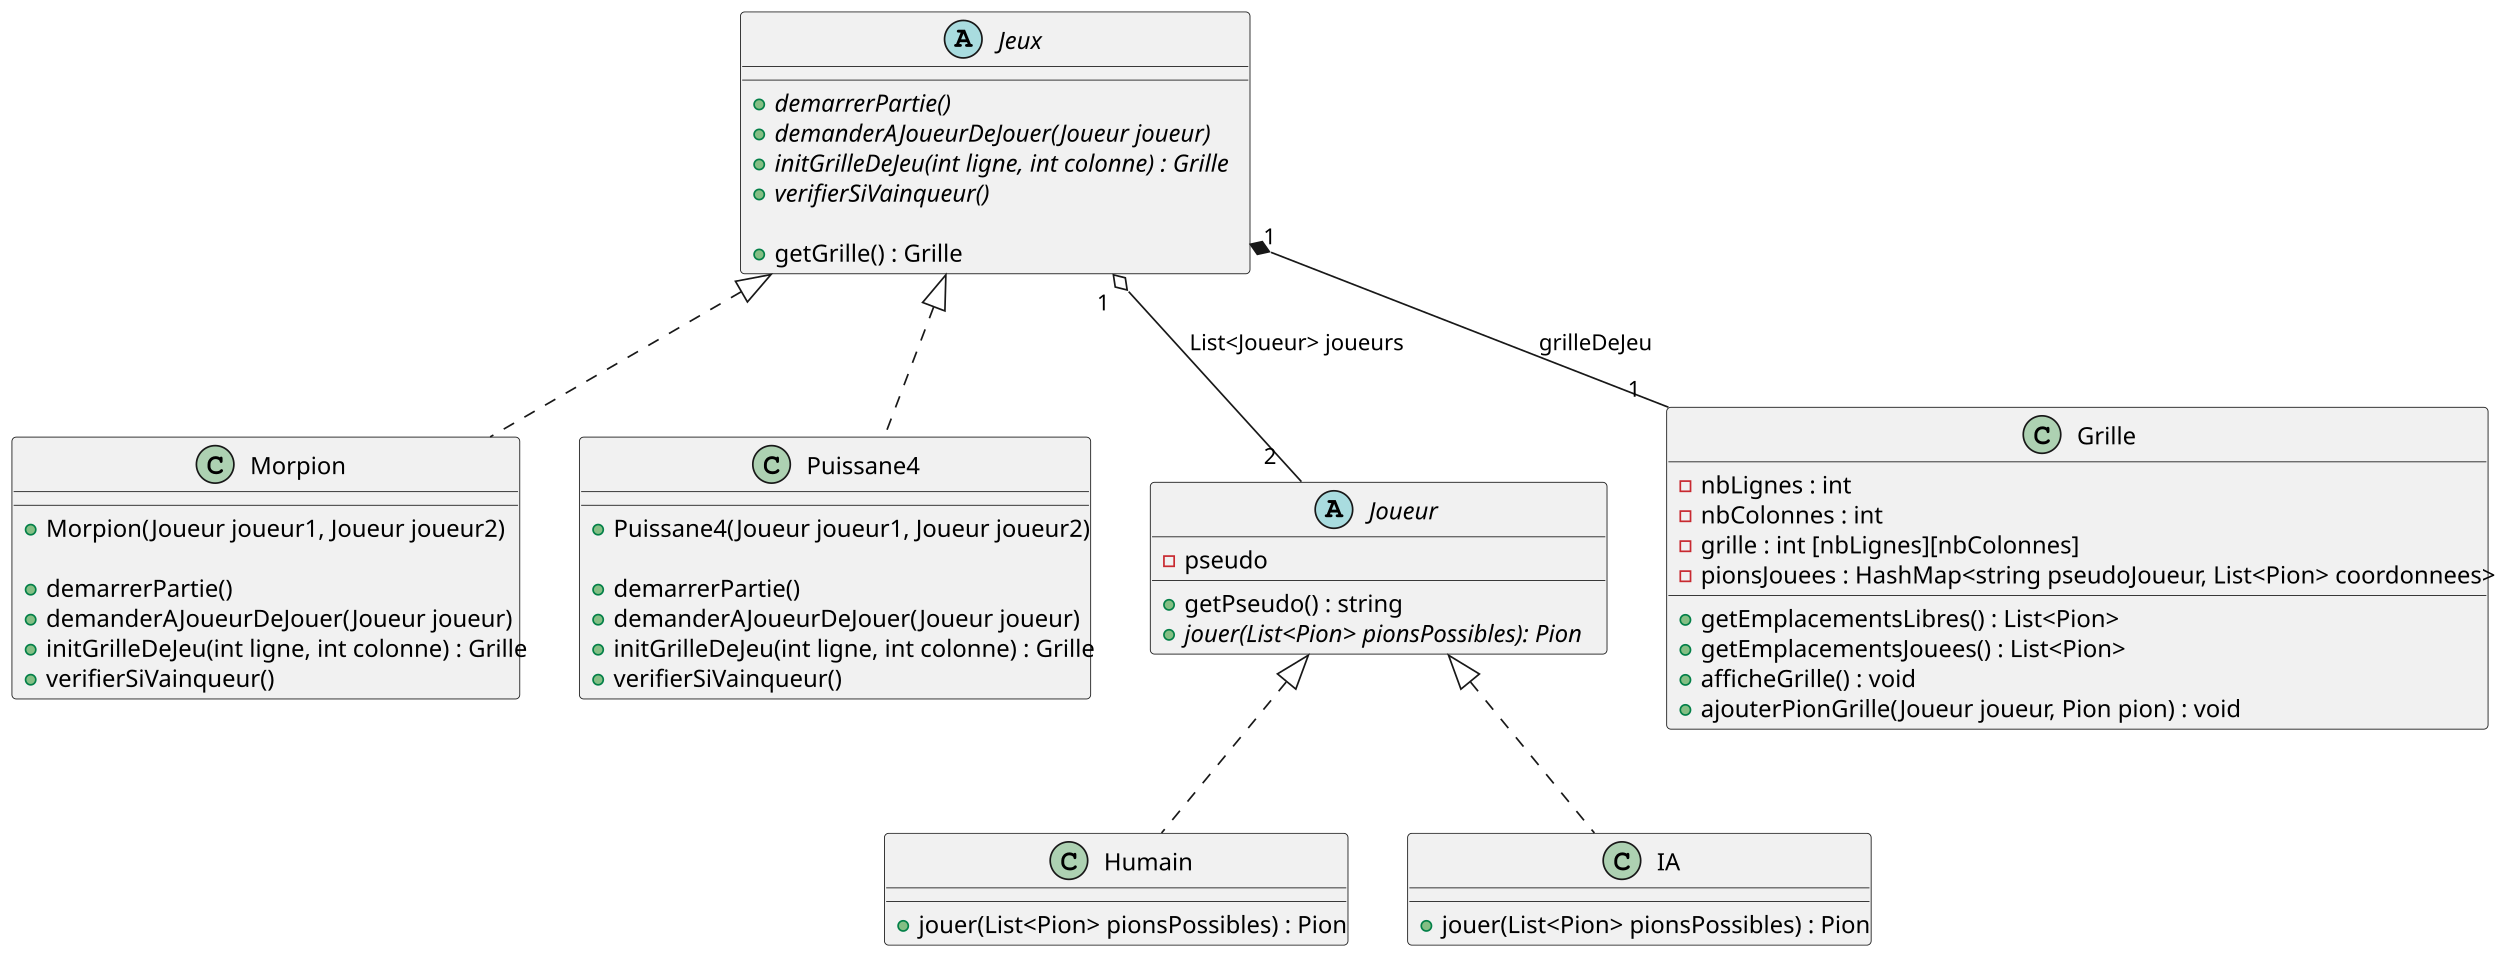
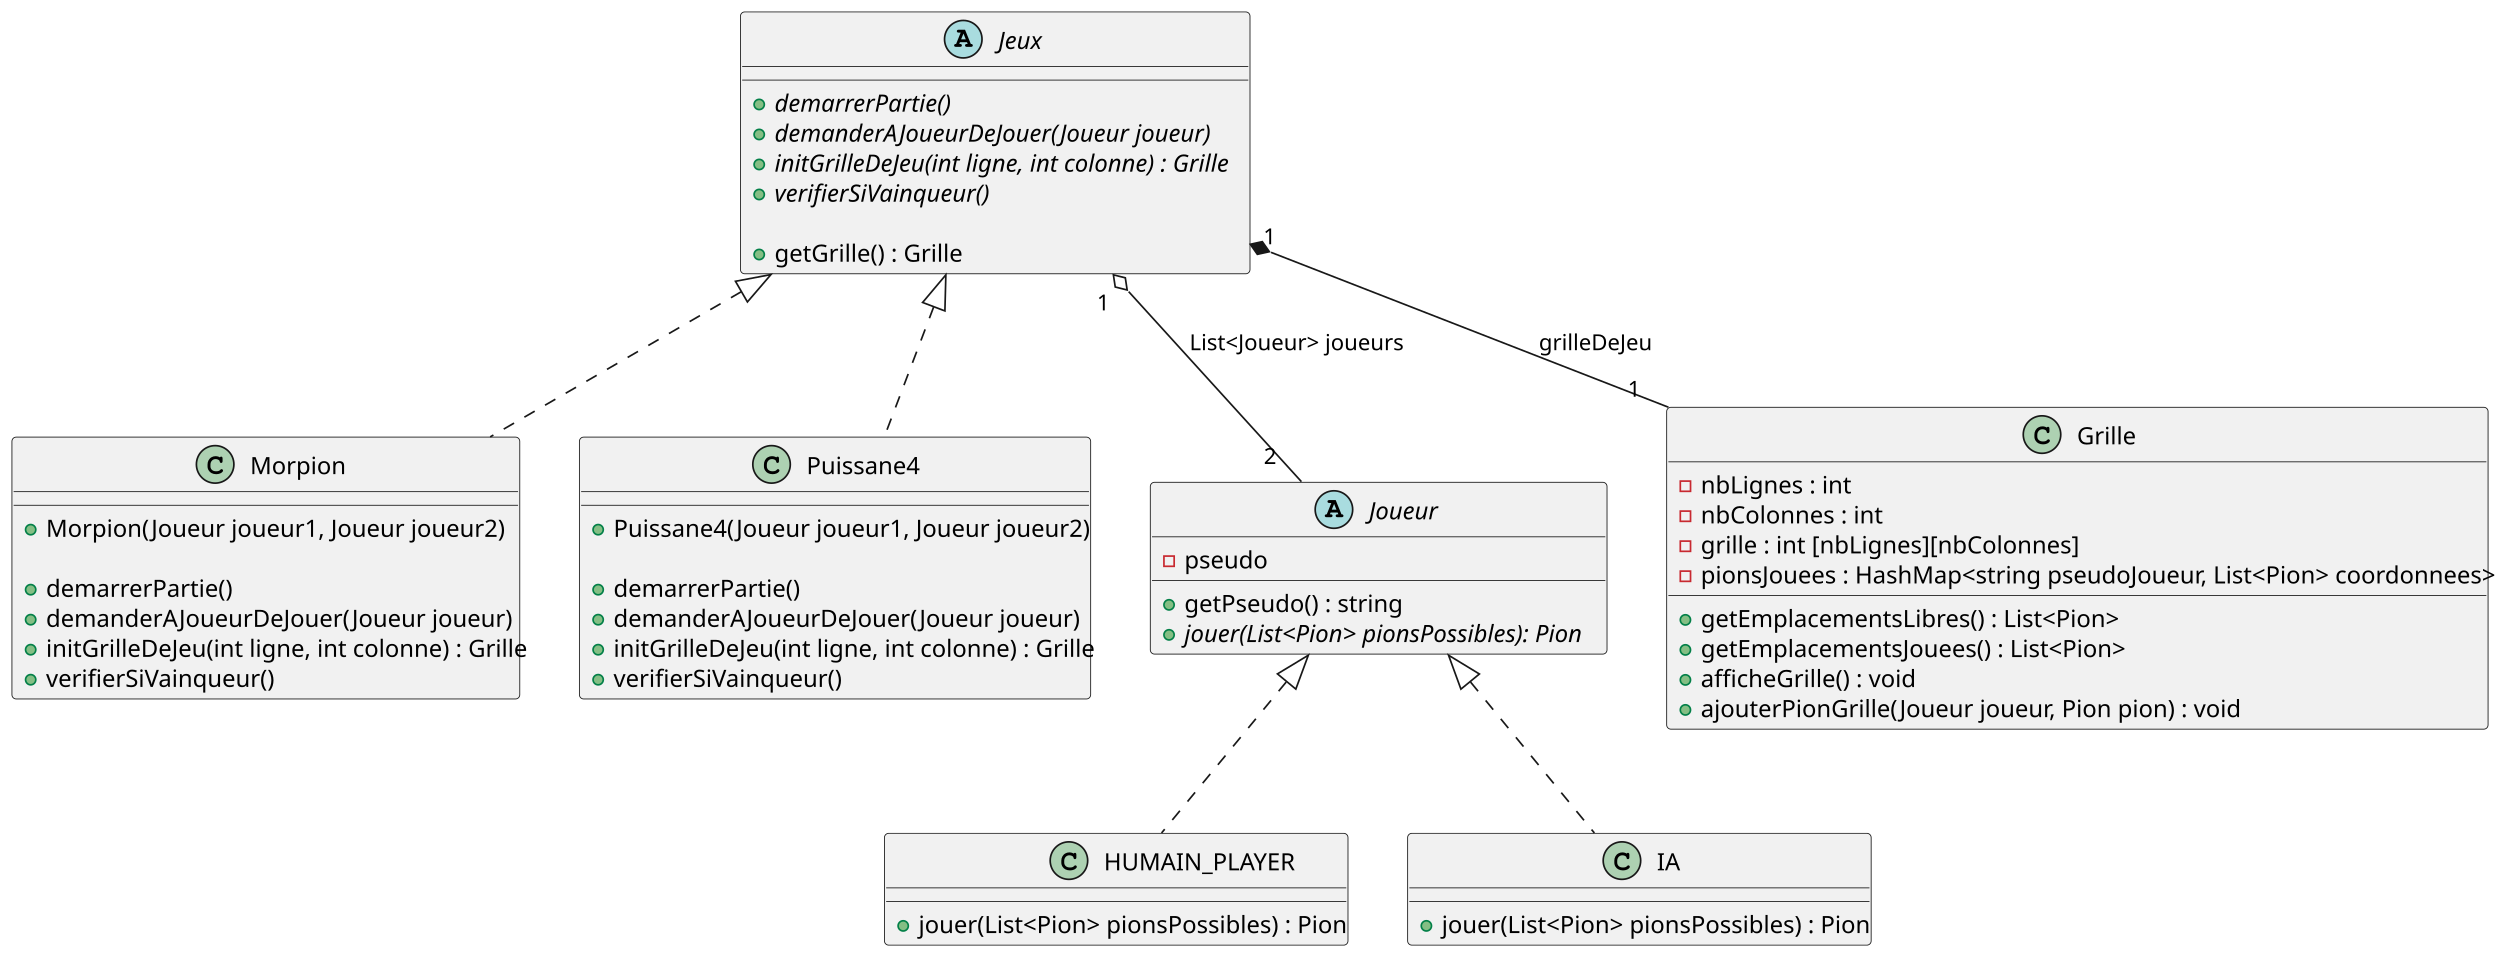
<svg xmlns="http://www.w3.org/2000/svg" contentStyleType="text/css" height="561px" preserveAspectRatio="none" style="width:1467px;height:561px;background:#FFFFFF;" version="1.1" viewBox="0 0 1467 561" width="1467px" zoomAndPan="magnify">
  <defs />
  <g>
    <g id="elem_Jeux">
      <rect codeLine="2" fill="#F1F1F1" height="153.656" id="Jeux" rx="2.5" ry="2.5" style="stroke:#181818;stroke-width:0.5;" width="299" x="434.5" y="7" />
      <ellipse cx="565.25" cy="23" fill="#A9DCDF" rx="11" ry="11" style="stroke:#181818;stroke-width:1.0;" />
      <path d="M567.438,24.766 L563.297,24.766 L562.875,25.797 L563.297,25.797 Q563.906,25.797 564.172,26.031 Q564.438,26.266 564.438,26.656 Q564.438,27.031 564.172,27.266 Q563.906,27.5 563.297,27.5 L561,27.5 Q560.391,27.5 560.141,27.266 Q559.875,27.031 559.875,26.641 Q559.875,26.266 560.156,26.031 Q560.422,25.781 561.047,25.797 L563.719,19.141 L562.609,19.141 Q562,19.141 561.734,18.906 Q561.469,18.672 561.469,18.281 Q561.469,17.906 561.734,17.672 Q562,17.438 562.609,17.438 L566.281,17.438 L569.672,25.797 Q570.266,25.797 570.453,25.938 Q570.844,26.203 570.844,26.656 Q570.844,27.031 570.578,27.266 Q570.328,27.5 569.719,27.5 L567.422,27.5 Q566.812,27.5 566.547,27.266 Q566.281,27.031 566.281,26.641 Q566.281,26.266 566.547,26.031 Q566.812,25.797 567.422,25.797 L567.844,25.797 L567.438,24.766 Z M566.719,23.062 L565.359,19.688 L563.984,23.062 L566.719,23.062 Z " fill="#000000" />
      <text fill="#000000" font-family="sans-serif" font-size="14" font-style="italic" lengthAdjust="spacing" textLength="29" x="585.75" y="28.729">Jeux</text>
      <line style="stroke:#181818;stroke-width:0.5;" x1="435.5" x2="732.5" y1="39" y2="39" />
      <line style="stroke:#181818;stroke-width:0.5;" x1="435.5" x2="732.5" y1="47" y2="47" />
      <ellipse cx="445.5" cy="61.305" fill="#84BE84" rx="3" ry="3" style="stroke:#038048;stroke-width:1.0;" />
      <text fill="#000000" font-family="sans-serif" font-size="14" font-style="italic" lengthAdjust="spacing" textLength="105" x="454.5" y="65.533">demarrerPartie()</text>
      <ellipse cx="445.5" cy="78.914" fill="#84BE84" rx="3" ry="3" style="stroke:#038048;stroke-width:1.0;" />
      <text fill="#000000" font-family="sans-serif" font-size="14" font-style="italic" lengthAdjust="spacing" textLength="269" x="454.5" y="83.143">demanderAJoueurDeJouer(Joueur joueur)</text>
      <ellipse cx="445.5" cy="96.523" fill="#84BE84" rx="3" ry="3" style="stroke:#038048;stroke-width:1.0;" />
      <text fill="#000000" font-family="sans-serif" font-size="14" font-style="italic" lengthAdjust="spacing" textLength="273" x="454.5" y="100.752">initGrilleDeJeu(int ligne, int colonne) : Grille</text>
      <ellipse cx="445.5" cy="114.133" fill="#84BE84" rx="3" ry="3" style="stroke:#038048;stroke-width:1.0;" />
      <text fill="#000000" font-family="sans-serif" font-size="14" font-style="italic" lengthAdjust="spacing" textLength="129" x="454.5" y="118.361">verifierSiVainqueur()</text>
      <text fill="#000000" font-family="sans-serif" font-size="14" lengthAdjust="spacing" textLength="4" x="454.5" y="135.971"> </text>
      <ellipse cx="445.5" cy="149.352" fill="#84BE84" rx="3" ry="3" style="stroke:#038048;stroke-width:1.0;" />
      <text fill="#000000" font-family="sans-serif" font-size="14" lengthAdjust="spacing" textLength="108" x="454.5" y="153.58">getGrille() : Grille</text>
    </g>
    <g id="elem_Morpion">
      <rect codeLine="11" fill="#F1F1F1" height="153.656" id="Morpion" rx="2.5" ry="2.5" style="stroke:#181818;stroke-width:0.5;" width="298" x="7" y="256.5" />
      <ellipse cx="126.25" cy="272.5" fill="#ADD1B2" rx="11" ry="11" style="stroke:#181818;stroke-width:1.0;" />
      <path d="M129.016,268.375 Q129.172,268.156 129.359,268.047 Q129.547,267.938 129.766,267.938 Q130.141,267.938 130.375,268.203 Q130.609,268.453 130.609,269.062 L130.609,270.516 Q130.609,271.125 130.375,271.391 Q130.141,271.656 129.766,271.656 Q129.422,271.656 129.219,271.453 Q129.016,271.266 128.906,270.75 Q128.859,270.391 128.672,270.203 Q128.344,269.828 127.734,269.609 Q127.125,269.391 126.5,269.391 Q125.734,269.391 125.094,269.719 Q124.469,270.047 123.969,270.797 Q123.484,271.547 123.484,272.578 L123.484,273.672 Q123.484,274.906 124.375,275.734 Q125.266,276.547 126.859,276.547 Q127.797,276.547 128.453,276.297 Q128.844,276.141 129.266,275.703 Q129.531,275.438 129.672,275.359 Q129.828,275.281 130.031,275.281 Q130.359,275.281 130.609,275.547 Q130.875,275.797 130.875,276.141 Q130.875,276.484 130.531,276.891 Q130.031,277.469 129.234,277.797 Q128.156,278.25 126.859,278.25 Q125.344,278.25 124.141,277.625 Q123.156,277.125 122.469,276.062 Q121.781,274.984 121.781,273.703 L121.781,272.547 Q121.781,271.219 122.391,270.078 Q123.016,268.922 124.109,268.312 Q125.203,267.688 126.438,267.688 Q127.172,267.688 127.812,267.859 Q128.469,268.016 129.016,268.375 Z " fill="#000000" />
      <text fill="#000000" font-family="sans-serif" font-size="14" lengthAdjust="spacing" textLength="51" x="146.75" y="278.228">Morpion</text>
      <line style="stroke:#181818;stroke-width:0.5;" x1="8" x2="304" y1="288.5" y2="288.5" />
      <line style="stroke:#181818;stroke-width:0.5;" x1="8" x2="304" y1="296.5" y2="296.5" />
      <ellipse cx="18" cy="310.805" fill="#84BE84" rx="3" ry="3" style="stroke:#038048;stroke-width:1.0;" />
      <text fill="#000000" font-family="sans-serif" font-size="14" lengthAdjust="spacing" textLength="259" x="27" y="315.033">Morpion(Joueur joueur1, Joueur joueur2)</text>
      <text fill="#000000" font-family="sans-serif" font-size="14" lengthAdjust="spacing" textLength="4" x="27" y="332.643"> </text>
      <ellipse cx="18" cy="346.023" fill="#84BE84" rx="3" ry="3" style="stroke:#038048;stroke-width:1.0;" />
      <text fill="#000000" font-family="sans-serif" font-size="14" lengthAdjust="spacing" textLength="105" x="27" y="350.252">demarrerPartie()</text>
      <ellipse cx="18" cy="363.633" fill="#84BE84" rx="3" ry="3" style="stroke:#038048;stroke-width:1.0;" />
      <text fill="#000000" font-family="sans-serif" font-size="14" lengthAdjust="spacing" textLength="266" x="27" y="367.861">demanderAJoueurDeJouer(Joueur joueur)</text>
      <ellipse cx="18" cy="381.242" fill="#84BE84" rx="3" ry="3" style="stroke:#038048;stroke-width:1.0;" />
      <text fill="#000000" font-family="sans-serif" font-size="14" lengthAdjust="spacing" textLength="272" x="27" y="385.471">initGrilleDeJeu(int ligne, int colonne) : Grille</text>
      <ellipse cx="18" cy="398.852" fill="#84BE84" rx="3" ry="3" style="stroke:#038048;stroke-width:1.0;" />
      <text fill="#000000" font-family="sans-serif" font-size="14" lengthAdjust="spacing" textLength="130" x="27" y="403.08">verifierSiVainqueur()</text>
    </g>
    <g id="elem_Puissane4">
      <rect codeLine="20" fill="#F1F1F1" height="153.656" id="Puissane4" rx="2.5" ry="2.5" style="stroke:#181818;stroke-width:0.5;" width="300" x="340" y="256.5" />
      <ellipse cx="452.75" cy="272.5" fill="#ADD1B2" rx="11" ry="11" style="stroke:#181818;stroke-width:1.0;" />
      <path d="M455.516,268.375 Q455.672,268.156 455.859,268.047 Q456.047,267.938 456.266,267.938 Q456.641,267.938 456.875,268.203 Q457.109,268.453 457.109,269.062 L457.109,270.516 Q457.109,271.125 456.875,271.391 Q456.641,271.656 456.266,271.656 Q455.922,271.656 455.719,271.453 Q455.516,271.266 455.406,270.75 Q455.359,270.391 455.172,270.203 Q454.844,269.828 454.234,269.609 Q453.625,269.391 453,269.391 Q452.234,269.391 451.594,269.719 Q450.969,270.047 450.469,270.797 Q449.984,271.547 449.984,272.578 L449.984,273.672 Q449.984,274.906 450.875,275.734 Q451.766,276.547 453.359,276.547 Q454.297,276.547 454.953,276.297 Q455.344,276.141 455.766,275.703 Q456.031,275.438 456.172,275.359 Q456.328,275.281 456.531,275.281 Q456.859,275.281 457.109,275.547 Q457.375,275.797 457.375,276.141 Q457.375,276.484 457.031,276.891 Q456.531,277.469 455.734,277.797 Q454.656,278.25 453.359,278.25 Q451.844,278.25 450.641,277.625 Q449.656,277.125 448.969,276.062 Q448.281,274.984 448.281,273.703 L448.281,272.547 Q448.281,271.219 448.891,270.078 Q449.516,268.922 450.609,268.312 Q451.703,267.688 452.938,267.688 Q453.672,267.688 454.312,267.859 Q454.969,268.016 455.516,268.375 Z " fill="#000000" />
      <text fill="#000000" font-family="sans-serif" font-size="14" lengthAdjust="spacing" textLength="66" x="473.25" y="278.228">Puissane4</text>
      <line style="stroke:#181818;stroke-width:0.5;" x1="341" x2="639" y1="288.5" y2="288.5" />
      <line style="stroke:#181818;stroke-width:0.5;" x1="341" x2="639" y1="296.5" y2="296.5" />
      <ellipse cx="351" cy="310.805" fill="#84BE84" rx="3" ry="3" style="stroke:#038048;stroke-width:1.0;" />
      <text fill="#000000" font-family="sans-serif" font-size="14" lengthAdjust="spacing" textLength="274" x="360" y="315.033">Puissane4(Joueur joueur1, Joueur joueur2)</text>
      <text fill="#000000" font-family="sans-serif" font-size="14" lengthAdjust="spacing" textLength="4" x="360" y="332.643"> </text>
      <ellipse cx="351" cy="346.023" fill="#84BE84" rx="3" ry="3" style="stroke:#038048;stroke-width:1.0;" />
      <text fill="#000000" font-family="sans-serif" font-size="14" lengthAdjust="spacing" textLength="105" x="360" y="350.252">demarrerPartie()</text>
      <ellipse cx="351" cy="363.633" fill="#84BE84" rx="3" ry="3" style="stroke:#038048;stroke-width:1.0;" />
      <text fill="#000000" font-family="sans-serif" font-size="14" lengthAdjust="spacing" textLength="266" x="360" y="367.861">demanderAJoueurDeJouer(Joueur joueur)</text>
      <ellipse cx="351" cy="381.242" fill="#84BE84" rx="3" ry="3" style="stroke:#038048;stroke-width:1.0;" />
      <text fill="#000000" font-family="sans-serif" font-size="14" lengthAdjust="spacing" textLength="272" x="360" y="385.471">initGrilleDeJeu(int ligne, int colonne) : Grille</text>
      <ellipse cx="351" cy="398.852" fill="#84BE84" rx="3" ry="3" style="stroke:#038048;stroke-width:1.0;" />
      <text fill="#000000" font-family="sans-serif" font-size="14" lengthAdjust="spacing" textLength="130" x="360" y="403.08">verifierSiVainqueur()</text>
    </g>
    <g id="elem_Joueur">
      <rect codeLine="29" fill="#F1F1F1" height="100.828" id="Joueur" rx="2.5" ry="2.5" style="stroke:#181818;stroke-width:0.5;" width="268" x="675" y="283" />
      <ellipse cx="782.75" cy="299" fill="#A9DCDF" rx="11" ry="11" style="stroke:#181818;stroke-width:1.0;" />
      <path d="M784.938,300.766 L780.797,300.766 L780.375,301.797 L780.797,301.797 Q781.406,301.797 781.672,302.031 Q781.938,302.266 781.938,302.656 Q781.938,303.031 781.672,303.266 Q781.406,303.5 780.797,303.5 L778.5,303.5 Q777.891,303.5 777.641,303.266 Q777.375,303.031 777.375,302.641 Q777.375,302.266 777.656,302.031 Q777.922,301.781 778.547,301.797 L781.219,295.141 L780.109,295.141 Q779.5,295.141 779.234,294.906 Q778.969,294.672 778.969,294.281 Q778.969,293.906 779.234,293.672 Q779.5,293.438 780.109,293.438 L783.781,293.438 L787.172,301.797 Q787.766,301.797 787.953,301.938 Q788.344,302.203 788.344,302.656 Q788.344,303.031 788.078,303.266 Q787.828,303.5 787.219,303.5 L784.922,303.5 Q784.312,303.5 784.047,303.266 Q783.781,303.031 783.781,302.641 Q783.781,302.266 784.047,302.031 Q784.312,301.797 784.922,301.797 L785.344,301.797 L784.938,300.766 Z M784.219,299.062 L782.859,295.688 L781.484,299.062 L784.219,299.062 Z " fill="#000000" />
      <text fill="#000000" font-family="sans-serif" font-size="14" font-style="italic" lengthAdjust="spacing" textLength="44" x="803.25" y="304.728">Joueur</text>
      <line style="stroke:#181818;stroke-width:0.5;" x1="676" x2="942" y1="315" y2="315" />
      <rect fill="none" height="6" style="stroke:#C82930;stroke-width:1.0;" width="6" x="683" y="326.305" />
      <text fill="#000000" font-family="sans-serif" font-size="14" lengthAdjust="spacing" textLength="47" x="695" y="333.533">pseudo</text>
      <line style="stroke:#181818;stroke-width:0.5;" x1="676" x2="942" y1="340.609" y2="340.609" />
      <ellipse cx="686" cy="354.914" fill="#84BE84" rx="3" ry="3" style="stroke:#038048;stroke-width:1.0;" />
      <text fill="#000000" font-family="sans-serif" font-size="14" lengthAdjust="spacing" textLength="125" x="695" y="359.143">getPseudo() : string</text>
      <ellipse cx="686" cy="372.523" fill="#84BE84" rx="3" ry="3" style="stroke:#038048;stroke-width:1.0;" />
      <text fill="#000000" font-family="sans-serif" font-size="14" font-style="italic" lengthAdjust="spacing" textLength="242" x="695" y="376.752">jouer(List&lt;Pion&gt; pionsPossibles): Pion</text>
    </g>
    <g id="elem_Humain">
-       <rect codeLine="35" fill="#F1F1F1" height="65.609" id="Humain" rx="2.5" ry="2.5" style="stroke:#181818;stroke-width:0.5;" width="272" x="519" y="489" />
+       <rect codeLine="35" fill="#F1F1F1" height="65.609" id="HUMAIN_PLAYER" rx="2.5" ry="2.5" style="stroke:#181818;stroke-width:0.5;" width="272" x="519" y="489" />
      <ellipse cx="627.25" cy="505" fill="#ADD1B2" rx="11" ry="11" style="stroke:#181818;stroke-width:1.0;" />
      <path d="M630.016,500.875 Q630.172,500.656 630.359,500.547 Q630.547,500.438 630.766,500.438 Q631.141,500.438 631.375,500.703 Q631.609,500.953 631.609,501.562 L631.609,503.016 Q631.609,503.625 631.375,503.891 Q631.141,504.156 630.766,504.156 Q630.422,504.156 630.219,503.953 Q630.016,503.766 629.906,503.25 Q629.859,502.891 629.672,502.703 Q629.344,502.328 628.734,502.109 Q628.125,501.891 627.5,501.891 Q626.734,501.891 626.094,502.219 Q625.469,502.547 624.969,503.297 Q624.484,504.047 624.484,505.078 L624.484,506.172 Q624.484,507.406 625.375,508.234 Q626.266,509.047 627.859,509.047 Q628.797,509.047 629.453,508.797 Q629.844,508.641 630.266,508.203 Q630.531,507.938 630.672,507.859 Q630.828,507.781 631.031,507.781 Q631.359,507.781 631.609,508.047 Q631.875,508.297 631.875,508.641 Q631.875,508.984 631.531,509.391 Q631.031,509.969 630.234,510.297 Q629.156,510.75 627.859,510.75 Q626.344,510.75 625.141,510.125 Q624.156,509.625 623.469,508.562 Q622.781,507.484 622.781,506.203 L622.781,505.047 Q622.781,503.719 623.391,502.578 Q624.016,501.422 625.109,500.812 Q626.203,500.188 627.438,500.188 Q628.172,500.188 628.812,500.359 Q629.469,500.516 630.016,500.875 Z " fill="#000000" />
-       <text fill="#000000" font-family="sans-serif" font-size="14" lengthAdjust="spacing" textLength="47" x="647.75" y="510.728">Humain</text>
+       <text fill="#000000" font-family="sans-serif" font-size="14" lengthAdjust="spacing" textLength="47" x="647.75" y="510.728">HUMAIN_PLAYER</text>
      <line style="stroke:#181818;stroke-width:0.5;" x1="520" x2="790" y1="521" y2="521" />
      <line style="stroke:#181818;stroke-width:0.5;" x1="520" x2="790" y1="529" y2="529" />
      <ellipse cx="530" cy="543.305" fill="#84BE84" rx="3" ry="3" style="stroke:#038048;stroke-width:1.0;" />
      <text fill="#000000" font-family="sans-serif" font-size="14" lengthAdjust="spacing" textLength="246" x="539" y="547.533">jouer(List&lt;Pion&gt; pionsPossibles) : Pion</text>
    </g>
    <g id="elem_IA">
      <rect codeLine="39" fill="#F1F1F1" height="65.609" id="IA" rx="2.5" ry="2.5" style="stroke:#181818;stroke-width:0.5;" width="272" x="826" y="489" />
      <ellipse cx="951.75" cy="505" fill="#ADD1B2" rx="11" ry="11" style="stroke:#181818;stroke-width:1.0;" />
      <path d="M954.516,500.875 Q954.672,500.656 954.859,500.547 Q955.047,500.438 955.266,500.438 Q955.641,500.438 955.875,500.703 Q956.109,500.953 956.109,501.562 L956.109,503.016 Q956.109,503.625 955.875,503.891 Q955.641,504.156 955.266,504.156 Q954.922,504.156 954.719,503.953 Q954.516,503.766 954.406,503.25 Q954.359,502.891 954.172,502.703 Q953.844,502.328 953.234,502.109 Q952.625,501.891 952,501.891 Q951.234,501.891 950.594,502.219 Q949.969,502.547 949.469,503.297 Q948.984,504.047 948.984,505.078 L948.984,506.172 Q948.984,507.406 949.875,508.234 Q950.766,509.047 952.359,509.047 Q953.297,509.047 953.953,508.797 Q954.344,508.641 954.766,508.203 Q955.031,507.938 955.172,507.859 Q955.328,507.781 955.531,507.781 Q955.859,507.781 956.109,508.047 Q956.375,508.297 956.375,508.641 Q956.375,508.984 956.031,509.391 Q955.531,509.969 954.734,510.297 Q953.656,510.75 952.359,510.75 Q950.844,510.75 949.641,510.125 Q948.656,509.625 947.969,508.562 Q947.281,507.484 947.281,506.203 L947.281,505.047 Q947.281,503.719 947.891,502.578 Q948.516,501.422 949.609,500.812 Q950.703,500.188 951.938,500.188 Q952.672,500.188 953.312,500.359 Q953.969,500.516 954.516,500.875 Z " fill="#000000" />
      <text fill="#000000" font-family="sans-serif" font-size="14" lengthAdjust="spacing" textLength="12" x="972.25" y="510.728">IA</text>
      <line style="stroke:#181818;stroke-width:0.5;" x1="827" x2="1097" y1="521" y2="521" />
      <line style="stroke:#181818;stroke-width:0.5;" x1="827" x2="1097" y1="529" y2="529" />
      <ellipse cx="837" cy="543.305" fill="#84BE84" rx="3" ry="3" style="stroke:#038048;stroke-width:1.0;" />
      <text fill="#000000" font-family="sans-serif" font-size="14" lengthAdjust="spacing" textLength="246" x="846" y="547.533">jouer(List&lt;Pion&gt; pionsPossibles) : Pion</text>
    </g>
    <g id="elem_Grille">
      <rect codeLine="43" fill="#F1F1F1" height="188.875" id="Grille" rx="2.5" ry="2.5" style="stroke:#181818;stroke-width:0.5;" width="482" x="978" y="239" />
      <ellipse cx="1198.25" cy="255" fill="#ADD1B2" rx="11" ry="11" style="stroke:#181818;stroke-width:1.0;" />
      <path d="M1201.016,250.875 Q1201.172,250.656 1201.359,250.547 Q1201.547,250.438 1201.766,250.438 Q1202.141,250.438 1202.375,250.703 Q1202.609,250.953 1202.609,251.562 L1202.609,253.016 Q1202.609,253.625 1202.375,253.891 Q1202.141,254.156 1201.766,254.156 Q1201.422,254.156 1201.219,253.953 Q1201.016,253.766 1200.906,253.25 Q1200.859,252.891 1200.672,252.703 Q1200.344,252.328 1199.734,252.109 Q1199.125,251.891 1198.5,251.891 Q1197.734,251.891 1197.094,252.219 Q1196.469,252.547 1195.969,253.297 Q1195.484,254.047 1195.484,255.078 L1195.484,256.172 Q1195.484,257.406 1196.375,258.234 Q1197.266,259.047 1198.859,259.047 Q1199.797,259.047 1200.453,258.797 Q1200.844,258.641 1201.266,258.203 Q1201.531,257.938 1201.672,257.859 Q1201.828,257.781 1202.031,257.781 Q1202.359,257.781 1202.609,258.047 Q1202.875,258.297 1202.875,258.641 Q1202.875,258.984 1202.531,259.391 Q1202.031,259.969 1201.234,260.297 Q1200.156,260.75 1198.859,260.75 Q1197.344,260.75 1196.141,260.125 Q1195.156,259.625 1194.469,258.562 Q1193.781,257.484 1193.781,256.203 L1193.781,255.047 Q1193.781,253.719 1194.391,252.578 Q1195.016,251.422 1196.109,250.812 Q1197.203,250.188 1198.438,250.188 Q1199.172,250.188 1199.812,250.359 Q1200.469,250.516 1201.016,250.875 Z " fill="#000000" />
      <text fill="#000000" font-family="sans-serif" font-size="14" lengthAdjust="spacing" textLength="33" x="1218.75" y="260.728">Grille</text>
      <line style="stroke:#181818;stroke-width:0.5;" x1="979" x2="1459" y1="271" y2="271" />
      <rect fill="none" height="6" style="stroke:#C82930;stroke-width:1.0;" width="6" x="986" y="282.305" />
      <text fill="#000000" font-family="sans-serif" font-size="14" lengthAdjust="spacing" textLength="85" x="998" y="289.533">nbLignes : int</text>
      <rect fill="none" height="6" style="stroke:#C82930;stroke-width:1.0;" width="6" x="986" y="299.914" />
      <text fill="#000000" font-family="sans-serif" font-size="14" lengthAdjust="spacing" textLength="103" x="998" y="307.143">nbColonnes : int</text>
      <rect fill="none" height="6" style="stroke:#C82930;stroke-width:1.0;" width="6" x="986" y="317.523" />
      <text fill="#000000" font-family="sans-serif" font-size="14" lengthAdjust="spacing" textLength="211" x="998" y="324.752">grille : int [nbLignes][nbColonnes]</text>
      <rect fill="none" height="6" style="stroke:#C82930;stroke-width:1.0;" width="6" x="986" y="335.133" />
      <text fill="#000000" font-family="sans-serif" font-size="14" lengthAdjust="spacing" textLength="456" x="998" y="342.361">pionsJouees : HashMap&lt;string pseudoJoueur, List&lt;Pion&gt; coordonnees&gt;</text>
      <line style="stroke:#181818;stroke-width:0.5;" x1="979" x2="1459" y1="349.438" y2="349.438" />
      <ellipse cx="989" cy="363.742" fill="#84BE84" rx="3" ry="3" style="stroke:#038048;stroke-width:1.0;" />
      <text fill="#000000" font-family="sans-serif" font-size="14" lengthAdjust="spacing" textLength="239" x="998" y="367.971">getEmplacementsLibres() : List&lt;Pion&gt;</text>
      <ellipse cx="989" cy="381.352" fill="#84BE84" rx="3" ry="3" style="stroke:#038048;stroke-width:1.0;" />
      <text fill="#000000" font-family="sans-serif" font-size="14" lengthAdjust="spacing" textLength="245" x="998" y="385.58">getEmplacementsJouees() : List&lt;Pion&gt;</text>
      <ellipse cx="989" cy="398.961" fill="#84BE84" rx="3" ry="3" style="stroke:#038048;stroke-width:1.0;" />
      <text fill="#000000" font-family="sans-serif" font-size="14" lengthAdjust="spacing" textLength="123" x="998" y="403.19">afficheGrille() : void</text>
      <ellipse cx="989" cy="416.57" fill="#84BE84" rx="3" ry="3" style="stroke:#038048;stroke-width:1.0;" />
      <text fill="#000000" font-family="sans-serif" font-size="14" lengthAdjust="spacing" textLength="307" x="998" y="420.799">ajouterPionGrille(Joueur joueur, Pion pion) : void</text>
    </g>
    <g id="link_Joueur_Humain">
-       <path codeLine="55" d="M754.76,400.19 C729.95,430.23 701.69,464.46 681.59,488.8 " fill="none" id="Joueur-backto-Humain" style="stroke:#181818;stroke-width:1.0;stroke-dasharray:7.0,7.0;" />
+       <path codeLine="55" d="M754.76,400.19 C729.95,430.23 701.69,464.46 681.59,488.8 " fill="none" id="Joueur-backto-HUMAIN_PLAYER" style="stroke:#181818;stroke-width:1.0;stroke-dasharray:7.0,7.0;" />
      <polygon fill="none" points="749.6,395.44,767.73,384.48,760.39,404.36,749.6,395.44" style="stroke:#181818;stroke-width:1.0;" />
    </g>
    <g id="link_Joueur_IA">
      <path codeLine="56" d="M862.89,400.19 C887.53,430.23 915.62,464.46 935.58,488.8 " fill="none" id="Joueur-backto-IA" style="stroke:#181818;stroke-width:1.0;stroke-dasharray:7.0,7.0;" />
      <polygon fill="none" points="857.27,404.38,850,384.48,868.1,395.5,857.27,404.38" style="stroke:#181818;stroke-width:1.0;" />
    </g>
    <g id="link_Jeux_Joueur">
      <path codeLine="57" d="M662.31,171.14 C696.19,208.41 734.64,250.7 763.67,282.64 " fill="none" id="Jeux-backto-Joueur" style="stroke:#181818;stroke-width:1.0;" />
      <polygon fill="none" points="653.34,161.28,654.417,168.41,661.413,170.158,660.336,163.028,653.34,161.28" style="stroke:#181818;stroke-width:1.0;" />
      <text fill="#000000" font-family="sans-serif" font-size="13" lengthAdjust="spacing" textLength="121" x="698" y="205.495">List&lt;Joueur&gt; joueurs</text>
      <text fill="#000000" font-family="sans-serif" font-size="13" lengthAdjust="spacing" textLength="7" x="643.654" y="182.134">1</text>
      <text fill="#000000" font-family="sans-serif" font-size="13" lengthAdjust="spacing" textLength="7" x="741.571" y="272.261">2</text>
    </g>
    <g id="link_Jeux_Grille">
      <path codeLine="58" d="M745.83,148.08 C816.63,175.67 901.17,208.62 979.06,238.98 " fill="none" id="Jeux-backto-Grille" style="stroke:#181818;stroke-width:1.0;" />
      <polygon fill="#181818" points="733.68,143.34,737.815,149.248,744.859,147.703,740.724,141.796,733.68,143.34" style="stroke:#181818;stroke-width:1.0;" />
      <text fill="#000000" font-family="sans-serif" font-size="13" lengthAdjust="spacing" textLength="63" x="903" y="205.495">grilleDeJeu</text>
      <text fill="#000000" font-family="sans-serif" font-size="13" lengthAdjust="spacing" textLength="7" x="741.293" y="143.339">1</text>
      <text fill="#000000" font-family="sans-serif" font-size="13" lengthAdjust="spacing" textLength="7" x="955.168" y="232.799">1</text>
    </g>
    <g id="link_Jeux_Morpion">
      <path codeLine="59" d="M434.96,171.19 C387.01,198.92 334.25,229.42 287.64,256.38 " fill="none" id="Jeux-backto-Morpion" style="stroke:#181818;stroke-width:1.0;stroke-dasharray:7.0,7.0;" />
      <polygon fill="none" points="431.57,165.06,452.39,161.11,438.58,177.18,431.57,165.06" style="stroke:#181818;stroke-width:1.0;" />
    </g>
    <g id="link_Jeux_Puissane4">
      <path codeLine="60" d="M547.85,180.19 C538.25,205.45 528.02,232.39 518.87,256.47 " fill="none" id="Jeux-backto-Puissane4" style="stroke:#181818;stroke-width:1.0;stroke-dasharray:7.0,7.0;" />
      <polygon fill="none" points="541.38,177.49,555.03,161.28,554.47,182.46,541.38,177.49" style="stroke:#181818;stroke-width:1.0;" />
    </g>
  </g>
</svg>
